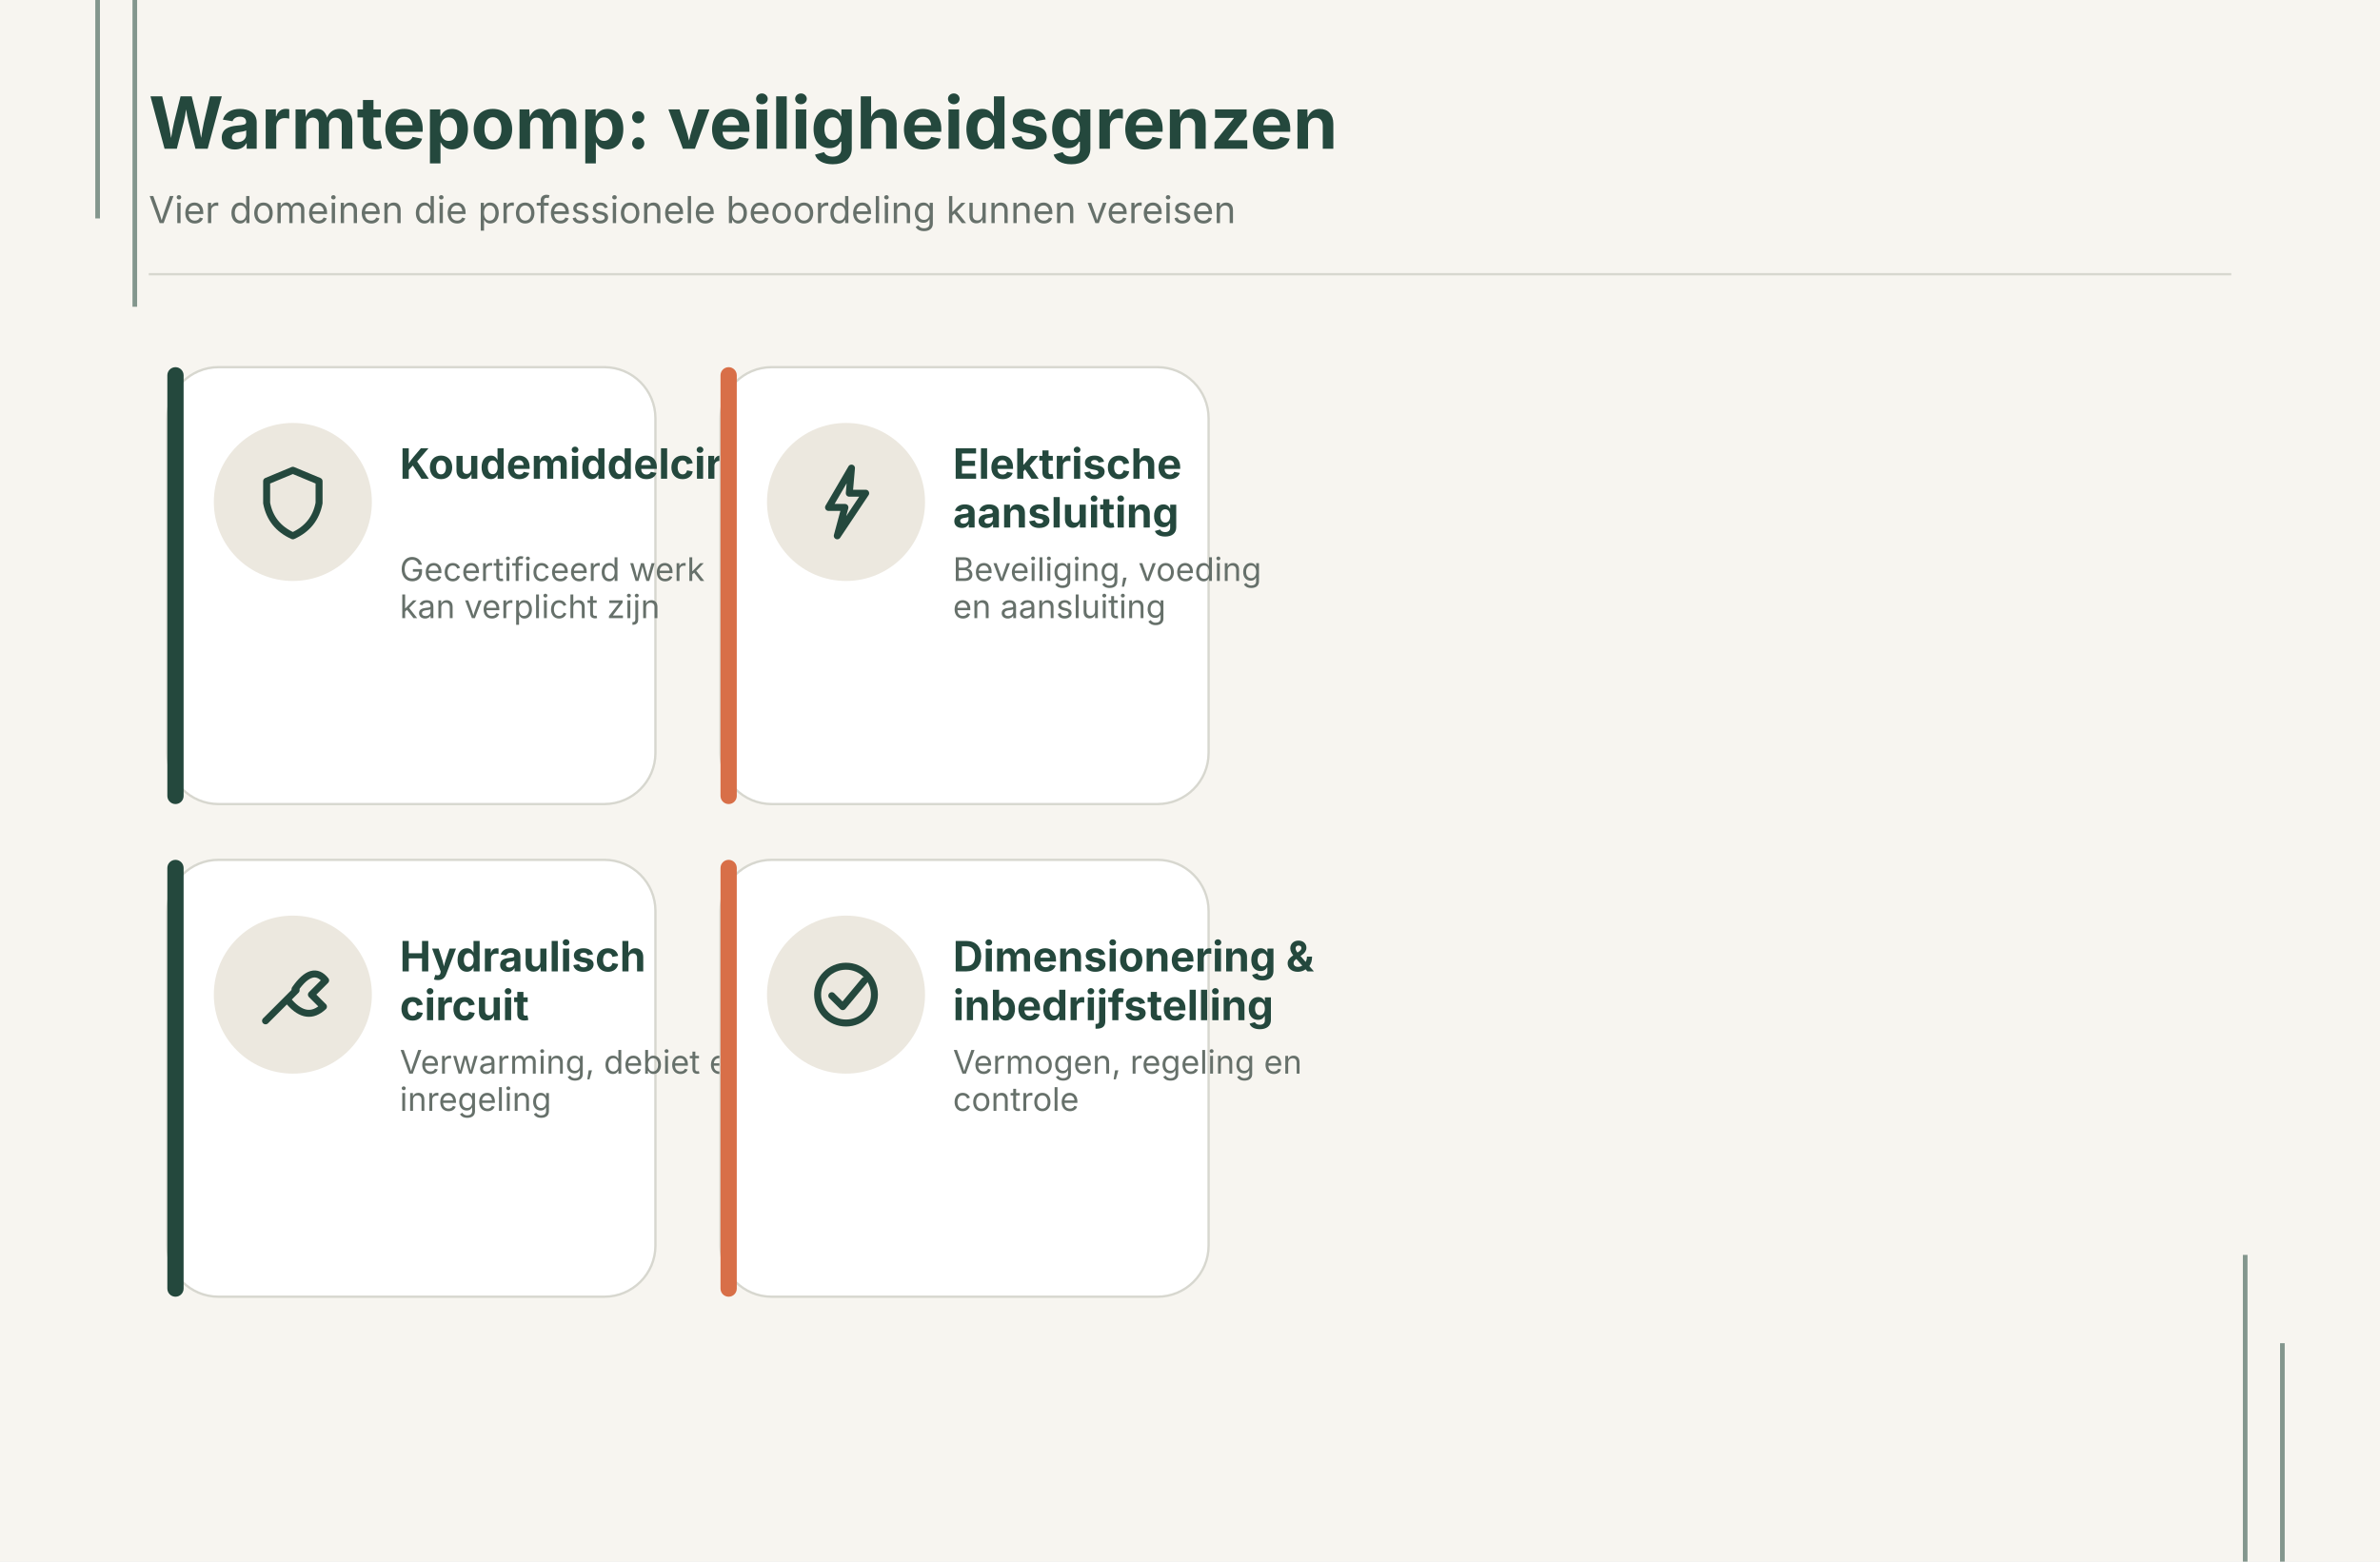
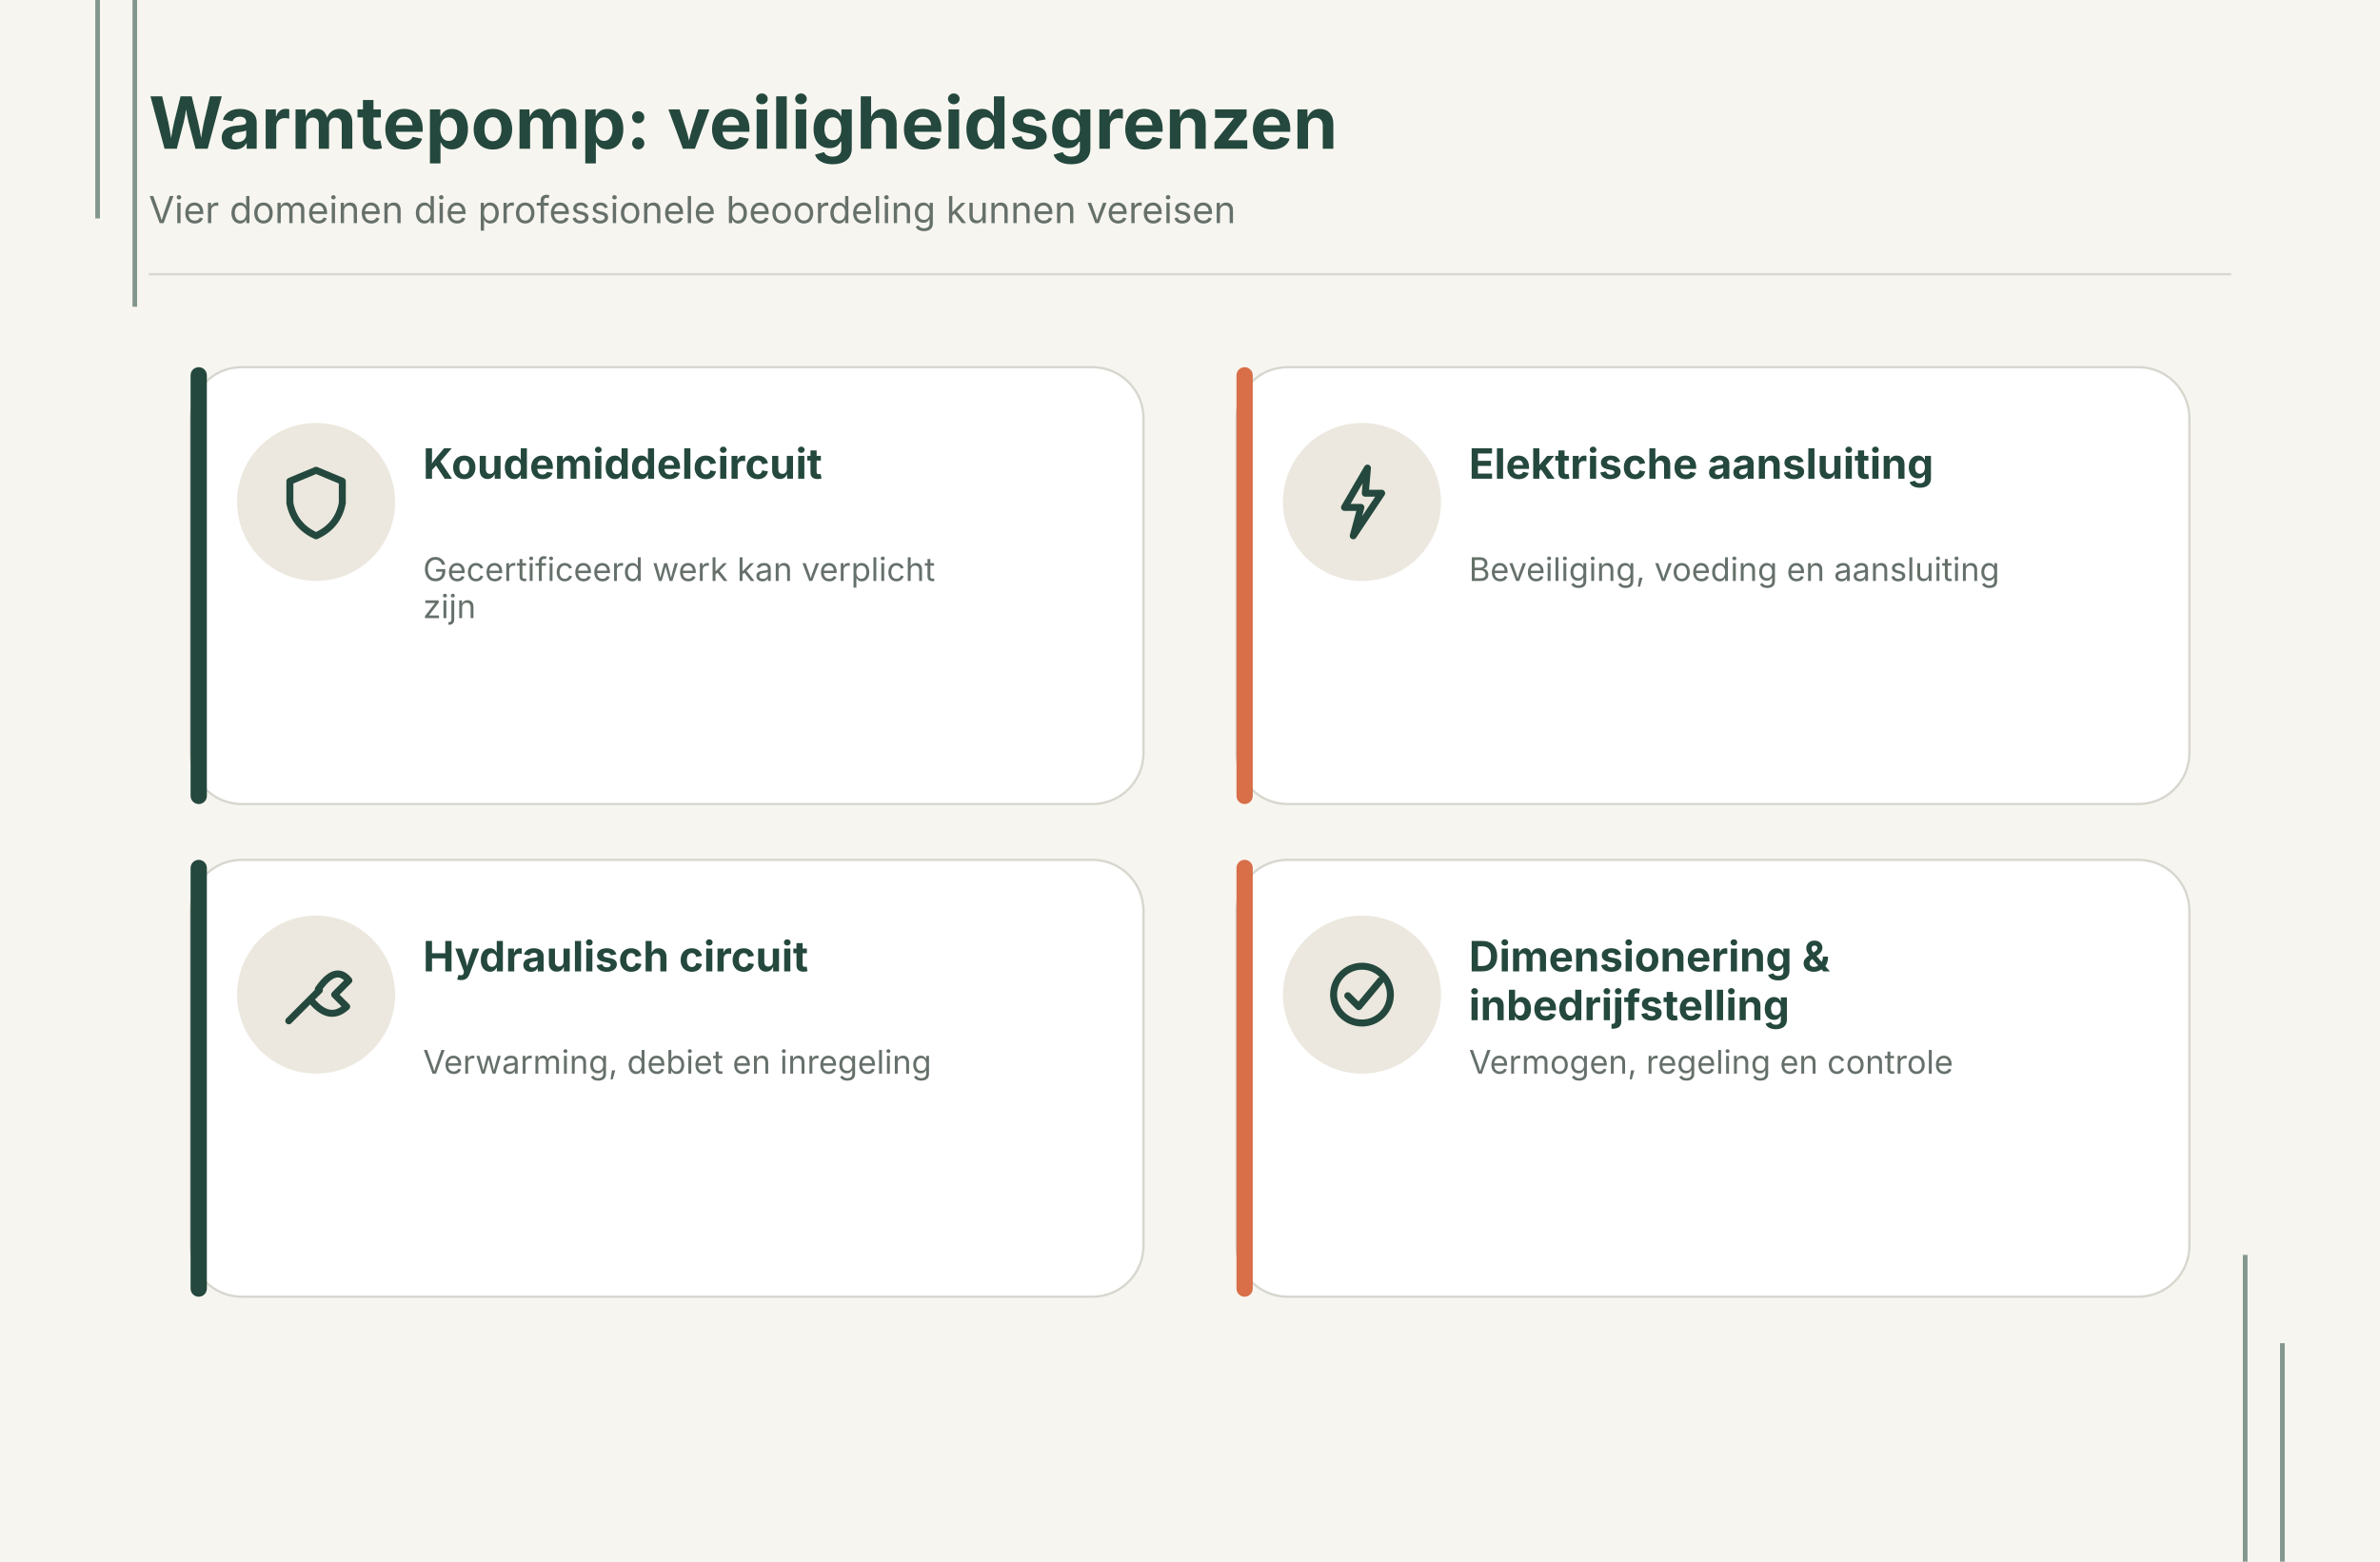
<svg xmlns="http://www.w3.org/2000/svg" width="1024" height="672" viewBox="0 0 1024 672" role="img">
  <rect width="1024" height="672" fill="#F7F5F0" />
  <path d="M42 0 V94 M58 0 V132" stroke="#24483D" stroke-width="2" opacity=".55" />
  <path d="M982 672 V578 M966 672 V540" stroke="#24483D" stroke-width="2" opacity=".55" />
  <text x="64" y="64" text-anchor="start" font-family="Inter,Arial,sans-serif" font-size="31" font-weight="700" fill="#24483D">
    <tspan x="64" dy="0">Warmtepomp: veiligheidsgrenzen</tspan>
  </text>
  <text x="64" y="96" text-anchor="start" font-family="Inter,Arial,sans-serif" font-size="16" font-weight="400" fill="#66706A">
    <tspan x="64" dy="0">Vier domeinen die professionele beoordeling kunnen vereisen</tspan>
  </text>
  <line x1="64" y1="118" x2="960" y2="118" stroke="#D7D7CF" stroke-width="1" />
-   <rect x="72" y="158" width="210" height="188" rx="22" fill="#FFFFFF" stroke="#D7D7CF" />
-   <rect x="72" y="158" width="7" height="188" rx="3.5" fill="#24483D" />
-   <circle cx="126" cy="216" r="34" fill="#ECE8DF" />
+   <rect x="82" y="158" width="410" height="188" rx="22" fill="#FFFFFF" stroke="#D7D7CF" />
+   <rect x="82" y="158" width="7" height="188" rx="3.5" fill="#24483D" />
+   <circle cx="136" cy="216" r="34" fill="#ECE8DF" />
  <g stroke="#24483D" stroke-width="3" fill="none" stroke-linecap="round" stroke-linejoin="round">
-     <path d="M 126 202.37 L 137.28 207.07 V 216.47 Q 135.4 226.34 126 230.57 Q 116.6 226.34 114.72 216.47 V 207.07 Z" />
+     <path d="M 136 202.37 L 147.28 207.07 V 216.47 Q 145.4 226.34 136 230.57 Q 126.6 226.34 124.72 216.47 V 207.07 Z" />
  </g>
-   <text x="172" y="206" text-anchor="start" font-family="Inter,Arial,sans-serif" font-size="18" font-weight="700" fill="#24483D">
-     <tspan x="172" dy="0">Koudemiddelcircuit</tspan>
+   <text x="182" y="206" text-anchor="start" font-family="Inter,Arial,sans-serif" font-size="18" font-weight="700" fill="#24483D">
+     <tspan x="182" dy="0">Koudemiddelcircuit</tspan>
  </text>
-   <text x="172" y="250" text-anchor="start" font-family="Inter,Arial,sans-serif" font-size="14" font-weight="400" fill="#66706A">
-     <tspan x="172" dy="0">Gecertificeerd werk</tspan>
-     <tspan x="172" dy="16">kan verplicht zijn</tspan>
+   <text x="182" y="250" text-anchor="start" font-family="Inter,Arial,sans-serif" font-size="14" font-weight="400" fill="#66706A">
+     <tspan x="182" dy="0">Gecertificeerd werk kan verplicht</tspan>
+     <tspan x="182" dy="16">zijn</tspan>
  </text>
-   <rect x="310" y="158" width="210" height="188" rx="22" fill="#FFFFFF" stroke="#D7D7CF" />
-   <rect x="310" y="158" width="7" height="188" rx="3.5" fill="#D86F48" />
-   <circle cx="364" cy="216" r="34" fill="#ECE8DF" />
+   <rect x="532" y="158" width="410" height="188" rx="22" fill="#FFFFFF" stroke="#D7D7CF" />
+   <rect x="532" y="158" width="7" height="188" rx="3.5" fill="#D86F48" />
+   <circle cx="586" cy="216" r="34" fill="#ECE8DF" />
  <g stroke="#24483D" stroke-width="3" fill="none" stroke-linecap="round" stroke-linejoin="round">
-     <path d="M 366.35 201.43 L 356.48 218.35 H 363.53 L 360.24 230.57 L 372.46 212.24 H 365.41 Z" />
+     <path d="M 588.35 201.43 L 578.48 218.35 H 585.53 L 582.24 230.57 L 594.46 212.24 H 587.41 Z" />
  </g>
-   <text x="410" y="206" text-anchor="start" font-family="Inter,Arial,sans-serif" font-size="18" font-weight="700" fill="#24483D">
-     <tspan x="410" dy="0">Elektrische</tspan>
-     <tspan x="410" dy="21">aansluiting</tspan>
+   <text x="632" y="206" text-anchor="start" font-family="Inter,Arial,sans-serif" font-size="18" font-weight="700" fill="#24483D">
+     <tspan x="632" dy="0">Elektrische aansluiting</tspan>
  </text>
-   <text x="410" y="250" text-anchor="start" font-family="Inter,Arial,sans-serif" font-size="14" font-weight="400" fill="#66706A">
-     <tspan x="410" dy="0">Beveiliging, voeding</tspan>
-     <tspan x="410" dy="16">en aansluiting</tspan>
+   <text x="632" y="250" text-anchor="start" font-family="Inter,Arial,sans-serif" font-size="14" font-weight="400" fill="#66706A">
+     <tspan x="632" dy="0">Beveiliging, voeding en aansluiting</tspan>
  </text>
-   <rect x="72" y="370" width="210" height="188" rx="22" fill="#FFFFFF" stroke="#D7D7CF" />
-   <rect x="72" y="370" width="7" height="188" rx="3.5" fill="#24483D" />
-   <circle cx="126" cy="428" r="34" fill="#ECE8DF" />
+   <rect x="82" y="370" width="410" height="188" rx="22" fill="#FFFFFF" stroke="#D7D7CF" />
+   <rect x="82" y="370" width="7" height="188" rx="3.5" fill="#24483D" />
+   <circle cx="136" cy="428" r="34" fill="#ECE8DF" />
  <g stroke="#24483D" stroke-width="3" fill="none" stroke-linecap="round" stroke-linejoin="round">
-     <path d="M 114.25 439.28 L 127.41 426.12" />
-     <path d="M 126.94 425.65 Q 134.46 414.84 140.1 421.89 L 133.99 428 L 139.16 433.17 Q 132.11 439.75 124.59 431.29" />
+     <path d="M 124.25 439.28 L 137.41 426.12" />
+     <path d="M 136.94 425.65 Q 144.46 414.84 150.1 421.89 L 143.99 428 L 149.16 433.17 Q 142.11 439.75 134.59 431.29" />
  </g>
-   <text x="172" y="418" text-anchor="start" font-family="Inter,Arial,sans-serif" font-size="18" font-weight="700" fill="#24483D">
-     <tspan x="172" dy="0">Hydraulisch</tspan>
-     <tspan x="172" dy="21">circuit</tspan>
+   <text x="182" y="418" text-anchor="start" font-family="Inter,Arial,sans-serif" font-size="18" font-weight="700" fill="#24483D">
+     <tspan x="182" dy="0">Hydraulisch circuit</tspan>
  </text>
-   <text x="172" y="462" text-anchor="start" font-family="Inter,Arial,sans-serif" font-size="14" font-weight="400" fill="#66706A">
-     <tspan x="172" dy="0">Verwarming, debiet en</tspan>
-     <tspan x="172" dy="16">inregeling</tspan>
+   <text x="182" y="462" text-anchor="start" font-family="Inter,Arial,sans-serif" font-size="14" font-weight="400" fill="#66706A">
+     <tspan x="182" dy="0">Verwarming, debiet en inregeling</tspan>
  </text>
-   <rect x="310" y="370" width="210" height="188" rx="22" fill="#FFFFFF" stroke="#D7D7CF" />
-   <rect x="310" y="370" width="7" height="188" rx="3.5" fill="#D86F48" />
-   <circle cx="364" cy="428" r="34" fill="#ECE8DF" />
+   <rect x="532" y="370" width="410" height="188" rx="22" fill="#FFFFFF" stroke="#D7D7CF" />
+   <rect x="532" y="370" width="7" height="188" rx="3.5" fill="#D86F48" />
+   <circle cx="586" cy="428" r="34" fill="#ECE8DF" />
  <g stroke="#24483D" stroke-width="3" fill="none" stroke-linecap="round" stroke-linejoin="round">
-     <circle cx="364" cy="428" r="12.22" />
-     <path d="M 357.89 428.47 L 362.59 433.17 L 371.99 421.89" />
+     <circle cx="586" cy="428" r="12.22" />
+     <path d="M 579.89 428.47 L 584.59 433.17 L 593.99 421.89" />
  </g>
-   <text x="410" y="418" text-anchor="start" font-family="Inter,Arial,sans-serif" font-size="18" font-weight="700" fill="#24483D">
-     <tspan x="410" dy="0">Dimensionering &amp;</tspan>
-     <tspan x="410" dy="21">inbedrijfstelling</tspan>
+   <text x="632" y="418" text-anchor="start" font-family="Inter,Arial,sans-serif" font-size="18" font-weight="700" fill="#24483D">
+     <tspan x="632" dy="0">Dimensionering &amp;</tspan>
+     <tspan x="632" dy="21">inbedrijfstelling</tspan>
  </text>
-   <text x="410" y="462" text-anchor="start" font-family="Inter,Arial,sans-serif" font-size="14" font-weight="400" fill="#66706A">
-     <tspan x="410" dy="0">Vermogen, regeling en</tspan>
-     <tspan x="410" dy="16">controle</tspan>
+   <text x="632" y="462" text-anchor="start" font-family="Inter,Arial,sans-serif" font-size="14" font-weight="400" fill="#66706A">
+     <tspan x="632" dy="0">Vermogen, regeling en controle</tspan>
  </text>
</svg>
